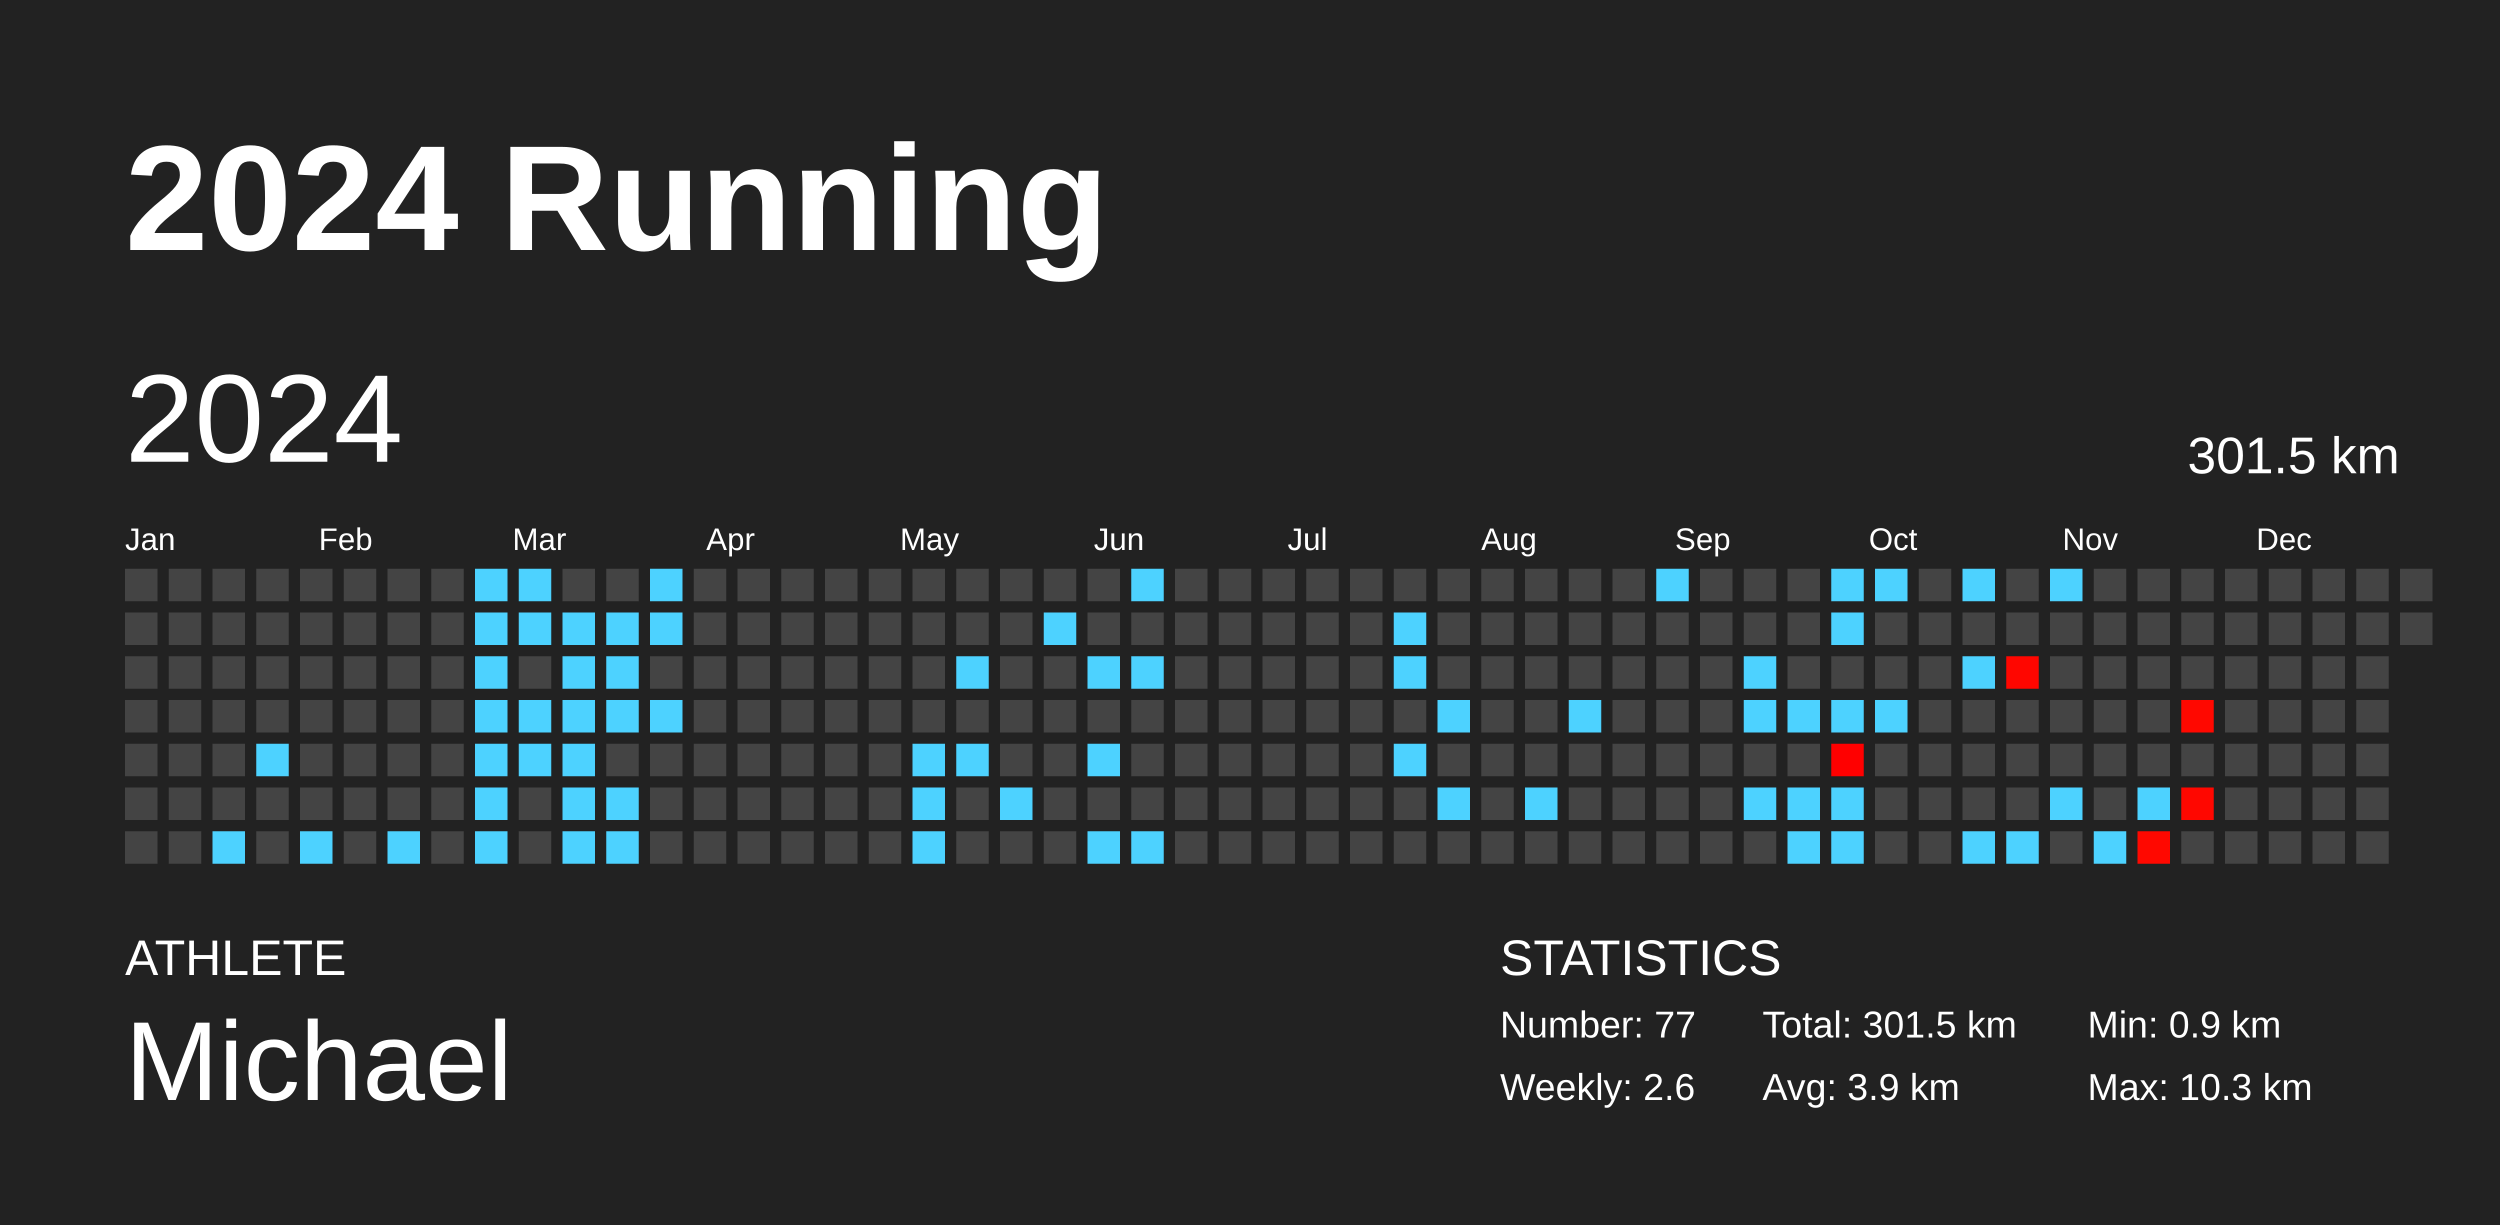
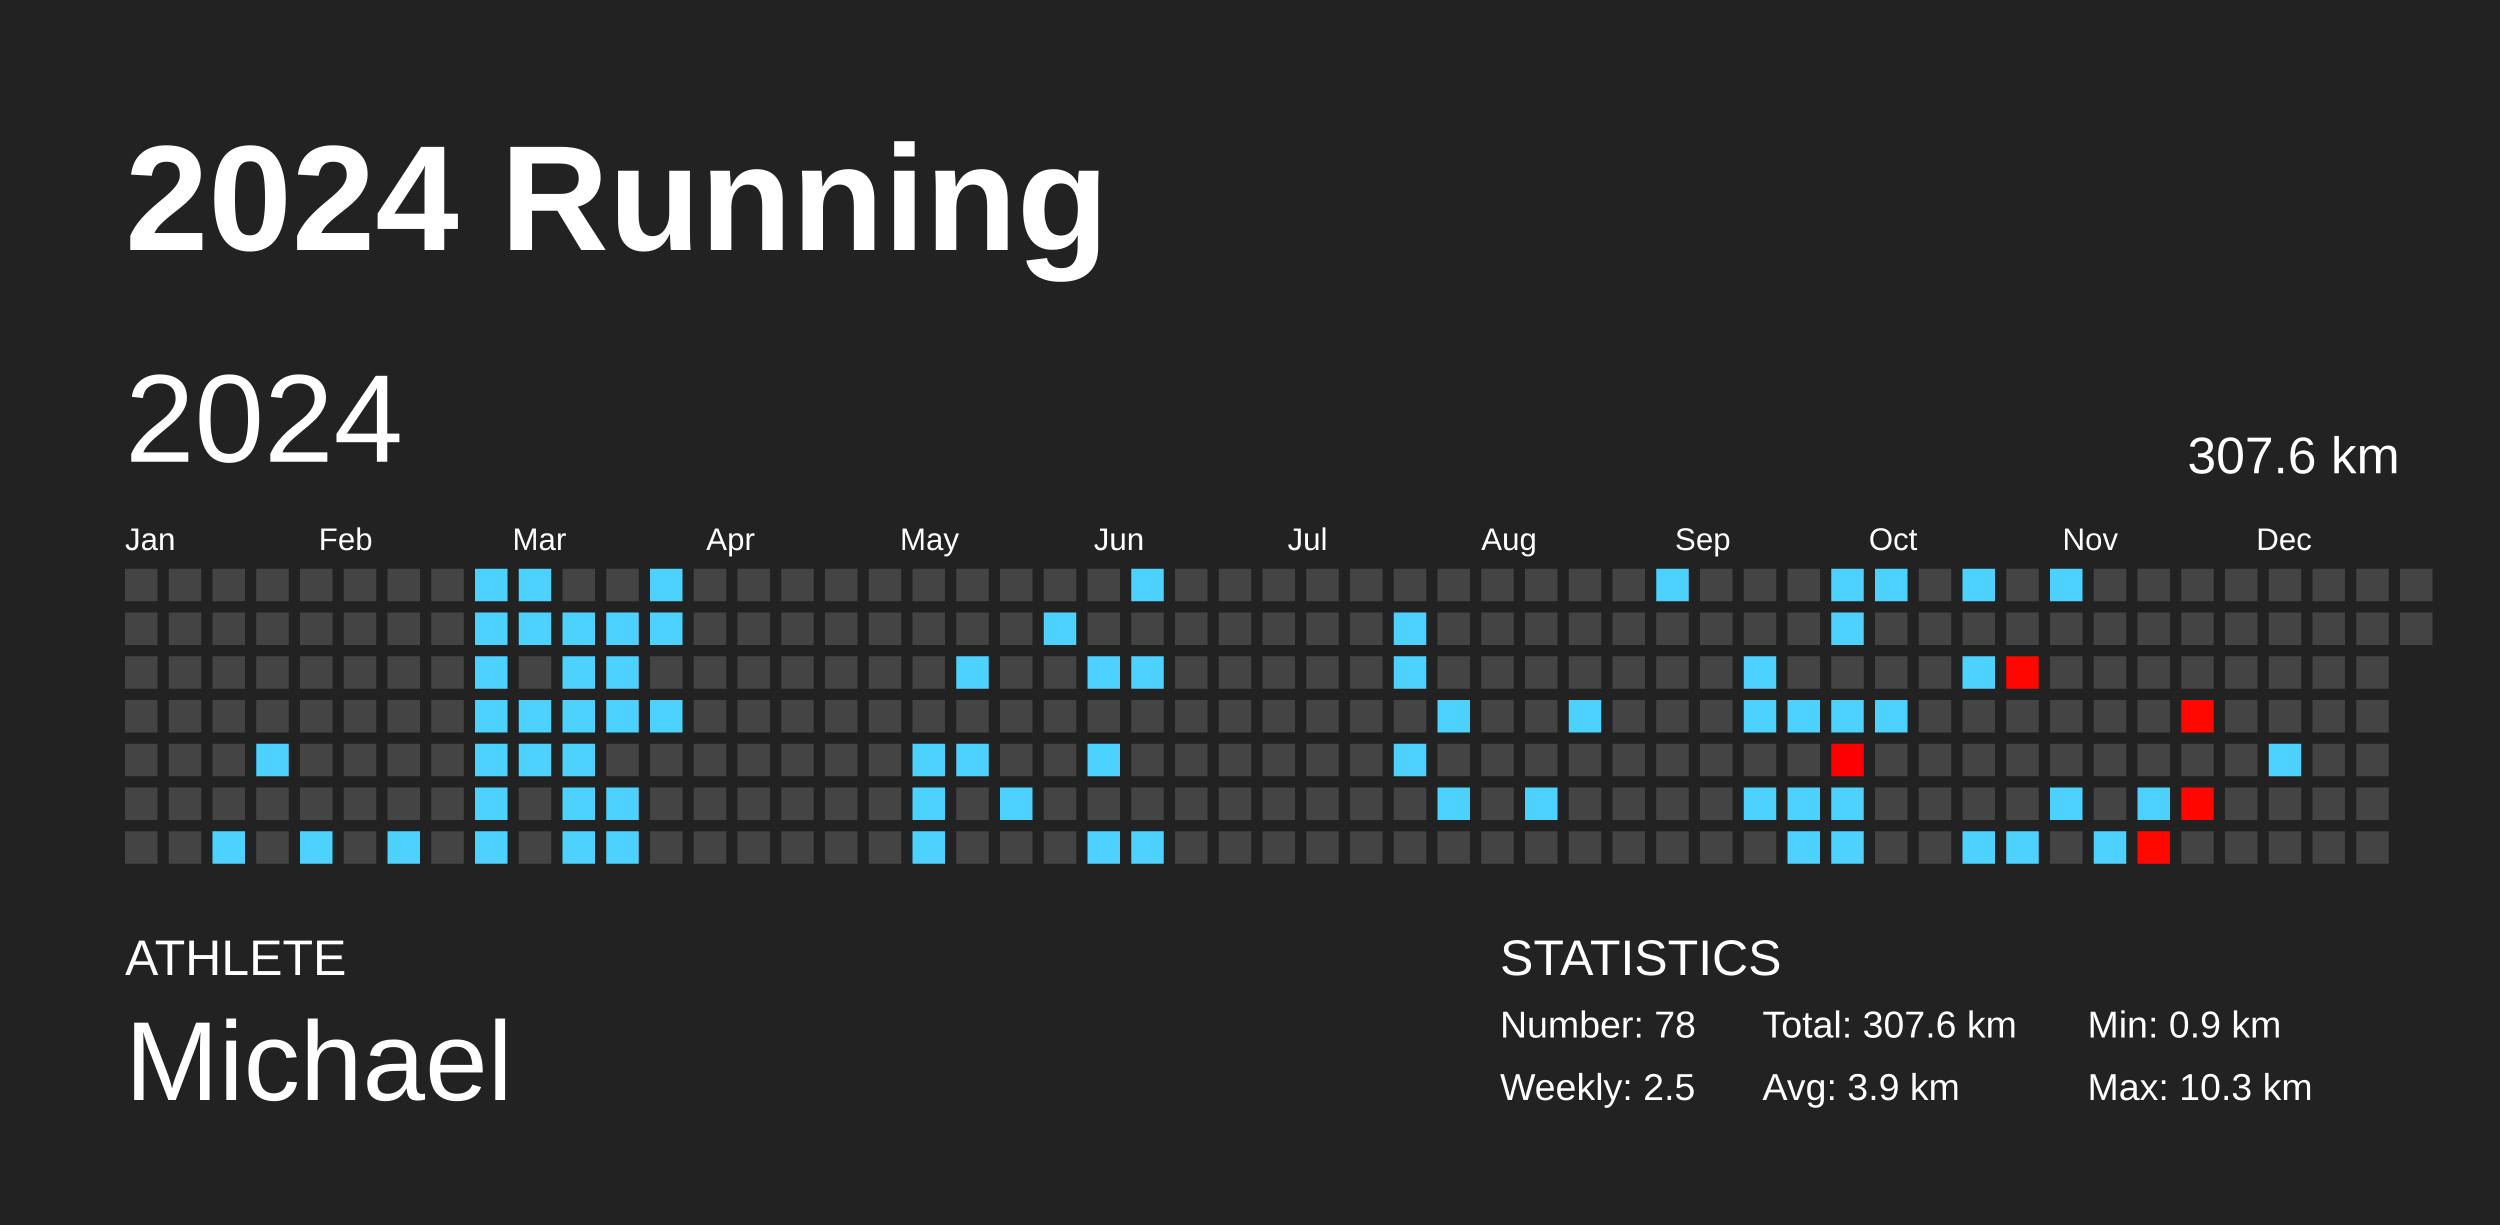
<svg xmlns="http://www.w3.org/2000/svg" baseProfile="full" height="98mm" version="1.1" viewBox="0,0,200,98" width="200mm">
  <defs />
  <rect fill="#222222" height="98" width="200" x="0" y="0" />
  <text fill="#FFFFFF" style="font-size:12px; font-family:Arial; font-weight:bold;" x="10" y="20">2024 Running</text>
  <text fill="#FFFFFF" style="font-size:4px; font-family:Arial" x="10" y="78">ATHLETE</text>
  <text fill="#FFFFFF" style="font-size:9px; font-family:Arial" x="10" y="88">Michael</text>
  <text fill="#FFFFFF" style="font-size:4px; font-family:Arial" x="120" y="78">STATISTICS</text>
-   <text fill="#FFFFFF" style="font-size:3px; font-family:Arial" x="120" y="83">Number: 77</text>
-   <text fill="#FFFFFF" style="font-size:3px; font-family:Arial" x="120" y="88">Weekly: 2.6</text>
-   <text fill="#FFFFFF" style="font-size:3px; font-family:Arial" x="141" y="83">Total: 301.5 km</text>
+   <text fill="#FFFFFF" style="font-size:3px; font-family:Arial" x="120" y="83">Number: 78</text>
+   <text fill="#FFFFFF" style="font-size:3px; font-family:Arial" x="120" y="88">Weekly: 2.5</text>
+   <text fill="#FFFFFF" style="font-size:3px; font-family:Arial" x="141" y="83">Total: 307.6 km</text>
  <text fill="#FFFFFF" style="font-size:3px; font-family:Arial" x="141" y="88">Avg: 3.9 km</text>
  <text fill="#FFFFFF" style="font-size:3px; font-family:Arial" x="167" y="83">Min: 0.9 km</text>
  <text fill="#FFFFFF" style="font-size:3px; font-family:Arial" x="167" y="88">Max: 10.3 km</text>
  <text dominant-baseline="hanging" fill="#FFFFFF" style="font-size:10.0px; font-family:Arial;" x="10" y="30">2024</text>
-   <text dominant-baseline="hanging" fill="#FFFFFF" style="font-size:4.125px; font-family:Arial;" x="175" y="35">301.5 km</text>
+   <text dominant-baseline="hanging" fill="#FFFFFF" style="font-size:4.125px; font-family:Arial;" x="175" y="35">307.6 km</text>
  <text fill="#FFFFFF" style="font-size:2.5px; font-family:Arial" x="10.0" y="44">Jan</text>
  <text fill="#FFFFFF" style="font-size:2.5px; font-family:Arial" x="25.5" y="44">Feb</text>
  <text fill="#FFFFFF" style="font-size:2.5px; font-family:Arial" x="41.0" y="44">Mar</text>
  <text fill="#FFFFFF" style="font-size:2.5px; font-family:Arial" x="56.5" y="44">Apr</text>
  <text fill="#FFFFFF" style="font-size:2.5px; font-family:Arial" x="72.0" y="44">May</text>
  <text fill="#FFFFFF" style="font-size:2.5px; font-family:Arial" x="87.5" y="44">Jun</text>
  <text fill="#FFFFFF" style="font-size:2.5px; font-family:Arial" x="103.0" y="44">Jul</text>
  <text fill="#FFFFFF" style="font-size:2.5px; font-family:Arial" x="118.5" y="44">Aug</text>
  <text fill="#FFFFFF" style="font-size:2.5px; font-family:Arial" x="134.0" y="44">Sep</text>
  <text fill="#FFFFFF" style="font-size:2.5px; font-family:Arial" x="149.5" y="44">Oct</text>
  <text fill="#FFFFFF" style="font-size:2.5px; font-family:Arial" x="165.0" y="44">Nov</text>
  <text fill="#FFFFFF" style="font-size:2.5px; font-family:Arial" x="180.5" y="44">Dec</text>
  <rect fill="#444444" height="2.6" width="2.6" x="10.0" y="45.5" />
  <rect fill="#444444" height="2.6" width="2.6" x="10.0" y="49.0" />
  <rect fill="#444444" height="2.6" width="2.6" x="10.0" y="52.5" />
  <rect fill="#444444" height="2.6" width="2.6" x="10.0" y="56.0" />
  <rect fill="#444444" height="2.6" width="2.6" x="10.0" y="59.5" />
  <rect fill="#444444" height="2.6" width="2.6" x="10.0" y="63.0" />
  <rect fill="#444444" height="2.6" width="2.6" x="10.0" y="66.5" />
  <rect fill="#444444" height="2.6" width="2.6" x="13.5" y="45.5" />
  <rect fill="#444444" height="2.6" width="2.6" x="13.5" y="49.0" />
  <rect fill="#444444" height="2.6" width="2.6" x="13.5" y="52.5" />
  <rect fill="#444444" height="2.6" width="2.6" x="13.5" y="56.0" />
  <rect fill="#444444" height="2.6" width="2.6" x="13.5" y="59.5" />
  <rect fill="#444444" height="2.6" width="2.6" x="13.5" y="63.0" />
  <rect fill="#444444" height="2.6" width="2.6" x="13.5" y="66.5" />
  <rect fill="#444444" height="2.6" width="2.6" x="17.0" y="45.5" />
  <rect fill="#444444" height="2.6" width="2.6" x="17.0" y="49.0" />
  <rect fill="#444444" height="2.6" width="2.6" x="17.0" y="52.5" />
  <rect fill="#444444" height="2.6" width="2.6" x="17.0" y="56.0" />
  <rect fill="#444444" height="2.6" width="2.6" x="17.0" y="59.5" />
  <rect fill="#444444" height="2.6" width="2.6" x="17.0" y="63.0" />
  <rect fill="#4dd2ff" height="2.6" width="2.6" x="17.0" y="66.5" />
  <rect fill="#444444" height="2.6" width="2.6" x="20.5" y="45.5" />
  <rect fill="#444444" height="2.6" width="2.6" x="20.5" y="49.0" />
  <rect fill="#444444" height="2.6" width="2.6" x="20.5" y="52.5" />
  <rect fill="#444444" height="2.6" width="2.6" x="20.5" y="56.0" />
  <rect fill="#4dd2ff" height="2.6" width="2.6" x="20.5" y="59.5" />
  <rect fill="#444444" height="2.6" width="2.6" x="20.5" y="63.0" />
  <rect fill="#444444" height="2.6" width="2.6" x="20.5" y="66.5" />
  <rect fill="#444444" height="2.6" width="2.6" x="24.0" y="45.5" />
  <rect fill="#444444" height="2.6" width="2.6" x="24.0" y="49.0" />
  <rect fill="#444444" height="2.6" width="2.6" x="24.0" y="52.5" />
  <rect fill="#444444" height="2.6" width="2.6" x="24.0" y="56.0" />
  <rect fill="#444444" height="2.6" width="2.6" x="24.0" y="59.5" />
  <rect fill="#444444" height="2.6" width="2.6" x="24.0" y="63.0" />
  <rect fill="#4dd2ff" height="2.6" width="2.6" x="24.0" y="66.5" />
  <rect fill="#444444" height="2.6" width="2.6" x="27.5" y="45.5" />
  <rect fill="#444444" height="2.6" width="2.6" x="27.5" y="49.0" />
  <rect fill="#444444" height="2.6" width="2.6" x="27.5" y="52.5" />
  <rect fill="#444444" height="2.6" width="2.6" x="27.5" y="56.0" />
  <rect fill="#444444" height="2.6" width="2.6" x="27.5" y="59.5" />
  <rect fill="#444444" height="2.6" width="2.6" x="27.5" y="63.0" />
  <rect fill="#444444" height="2.6" width="2.6" x="27.5" y="66.5" />
  <rect fill="#444444" height="2.6" width="2.6" x="31.0" y="45.5" />
  <rect fill="#444444" height="2.6" width="2.6" x="31.0" y="49.0" />
  <rect fill="#444444" height="2.6" width="2.6" x="31.0" y="52.5" />
  <rect fill="#444444" height="2.6" width="2.6" x="31.0" y="56.0" />
  <rect fill="#444444" height="2.6" width="2.6" x="31.0" y="59.5" />
  <rect fill="#444444" height="2.6" width="2.6" x="31.0" y="63.0" />
  <rect fill="#4dd2ff" height="2.6" width="2.6" x="31.0" y="66.5" />
  <rect fill="#444444" height="2.6" width="2.6" x="34.5" y="45.5" />
  <rect fill="#444444" height="2.6" width="2.6" x="34.5" y="49.0" />
  <rect fill="#444444" height="2.6" width="2.6" x="34.5" y="52.5" />
  <rect fill="#444444" height="2.6" width="2.6" x="34.5" y="56.0" />
  <rect fill="#444444" height="2.6" width="2.6" x="34.5" y="59.5" />
  <rect fill="#444444" height="2.6" width="2.6" x="34.5" y="63.0" />
  <rect fill="#444444" height="2.6" width="2.6" x="34.5" y="66.5" />
  <rect fill="#4dd2ff" height="2.6" width="2.6" x="38.0" y="45.5" />
  <rect fill="#4dd2ff" height="2.6" width="2.6" x="38.0" y="49.0" />
  <rect fill="#4dd2ff" height="2.6" width="2.6" x="38.0" y="52.5" />
  <rect fill="#4dd2ff" height="2.6" width="2.6" x="38.0" y="56.0" />
  <rect fill="#4dd2ff" height="2.6" width="2.6" x="38.0" y="59.5" />
  <rect fill="#4dd2ff" height="2.6" width="2.6" x="38.0" y="63.0" />
  <rect fill="#4dd2ff" height="2.6" width="2.6" x="38.0" y="66.5" />
  <rect fill="#4dd2ff" height="2.6" width="2.6" x="41.5" y="45.5" />
  <rect fill="#4dd2ff" height="2.6" width="2.6" x="41.5" y="49.0" />
  <rect fill="#444444" height="2.6" width="2.6" x="41.5" y="52.5" />
  <rect fill="#4dd2ff" height="2.6" width="2.6" x="41.5" y="56.0" />
  <rect fill="#4dd2ff" height="2.6" width="2.6" x="41.5" y="59.5" />
  <rect fill="#444444" height="2.6" width="2.6" x="41.5" y="63.0" />
  <rect fill="#444444" height="2.6" width="2.6" x="41.5" y="66.5" />
  <rect fill="#444444" height="2.6" width="2.6" x="45.0" y="45.5" />
  <rect fill="#4dd2ff" height="2.6" width="2.6" x="45.0" y="49.0" />
  <rect fill="#4dd2ff" height="2.6" width="2.6" x="45.0" y="52.5" />
  <rect fill="#4dd2ff" height="2.6" width="2.6" x="45.0" y="56.0" />
  <rect fill="#4dd2ff" height="2.6" width="2.6" x="45.0" y="59.5" />
  <rect fill="#4dd2ff" height="2.6" width="2.6" x="45.0" y="63.0" />
  <rect fill="#4dd2ff" height="2.6" width="2.6" x="45.0" y="66.5" />
  <rect fill="#444444" height="2.6" width="2.6" x="48.5" y="45.5" />
  <rect fill="#4dd2ff" height="2.6" width="2.6" x="48.5" y="49.0" />
  <rect fill="#4dd2ff" height="2.6" width="2.6" x="48.5" y="52.5" />
  <rect fill="#4dd2ff" height="2.6" width="2.6" x="48.5" y="56.0" />
  <rect fill="#444444" height="2.6" width="2.6" x="48.5" y="59.5" />
  <rect fill="#4dd2ff" height="2.6" width="2.6" x="48.5" y="63.0" />
  <rect fill="#4dd2ff" height="2.6" width="2.6" x="48.5" y="66.5" />
  <rect fill="#4dd2ff" height="2.6" width="2.6" x="52.0" y="45.5" />
  <rect fill="#4dd2ff" height="2.6" width="2.6" x="52.0" y="49.0" />
  <rect fill="#444444" height="2.6" width="2.6" x="52.0" y="52.5" />
  <rect fill="#4dd2ff" height="2.6" width="2.6" x="52.0" y="56.0" />
  <rect fill="#444444" height="2.6" width="2.6" x="52.0" y="59.5" />
  <rect fill="#444444" height="2.6" width="2.6" x="52.0" y="63.0" />
  <rect fill="#444444" height="2.6" width="2.6" x="52.0" y="66.5" />
  <rect fill="#444444" height="2.6" width="2.6" x="55.5" y="45.5" />
  <rect fill="#444444" height="2.6" width="2.6" x="55.5" y="49.0" />
  <rect fill="#444444" height="2.6" width="2.6" x="55.5" y="52.5" />
  <rect fill="#444444" height="2.6" width="2.6" x="55.5" y="56.0" />
  <rect fill="#444444" height="2.6" width="2.6" x="55.5" y="59.5" />
  <rect fill="#444444" height="2.6" width="2.6" x="55.5" y="63.0" />
  <rect fill="#444444" height="2.6" width="2.6" x="55.5" y="66.5" />
  <rect fill="#444444" height="2.6" width="2.6" x="59.0" y="45.5" />
  <rect fill="#444444" height="2.6" width="2.6" x="59.0" y="49.0" />
  <rect fill="#444444" height="2.6" width="2.6" x="59.0" y="52.5" />
  <rect fill="#444444" height="2.6" width="2.6" x="59.0" y="56.0" />
  <rect fill="#444444" height="2.6" width="2.6" x="59.0" y="59.5" />
  <rect fill="#444444" height="2.6" width="2.6" x="59.0" y="63.0" />
  <rect fill="#444444" height="2.6" width="2.6" x="59.0" y="66.5" />
  <rect fill="#444444" height="2.6" width="2.6" x="62.5" y="45.5" />
  <rect fill="#444444" height="2.6" width="2.6" x="62.5" y="49.0" />
  <rect fill="#444444" height="2.6" width="2.6" x="62.5" y="52.5" />
  <rect fill="#444444" height="2.6" width="2.6" x="62.5" y="56.0" />
  <rect fill="#444444" height="2.6" width="2.6" x="62.5" y="59.5" />
  <rect fill="#444444" height="2.6" width="2.6" x="62.5" y="63.0" />
  <rect fill="#444444" height="2.6" width="2.6" x="62.5" y="66.5" />
  <rect fill="#444444" height="2.6" width="2.6" x="66.0" y="45.5" />
  <rect fill="#444444" height="2.6" width="2.6" x="66.0" y="49.0" />
  <rect fill="#444444" height="2.6" width="2.6" x="66.0" y="52.5" />
  <rect fill="#444444" height="2.6" width="2.6" x="66.0" y="56.0" />
  <rect fill="#444444" height="2.6" width="2.6" x="66.0" y="59.5" />
  <rect fill="#444444" height="2.6" width="2.6" x="66.0" y="63.0" />
  <rect fill="#444444" height="2.6" width="2.6" x="66.0" y="66.5" />
  <rect fill="#444444" height="2.6" width="2.6" x="69.5" y="45.5" />
  <rect fill="#444444" height="2.6" width="2.6" x="69.5" y="49.0" />
  <rect fill="#444444" height="2.6" width="2.6" x="69.5" y="52.5" />
  <rect fill="#444444" height="2.6" width="2.6" x="69.5" y="56.0" />
  <rect fill="#444444" height="2.6" width="2.6" x="69.5" y="59.5" />
  <rect fill="#444444" height="2.6" width="2.6" x="69.5" y="63.0" />
  <rect fill="#444444" height="2.6" width="2.6" x="69.5" y="66.5" />
  <rect fill="#444444" height="2.6" width="2.6" x="73.0" y="45.5" />
  <rect fill="#444444" height="2.6" width="2.6" x="73.0" y="49.0" />
  <rect fill="#444444" height="2.6" width="2.6" x="73.0" y="52.5" />
  <rect fill="#444444" height="2.6" width="2.6" x="73.0" y="56.0" />
  <rect fill="#4dd2ff" height="2.6" width="2.6" x="73.0" y="59.5" />
  <rect fill="#4dd2ff" height="2.6" width="2.6" x="73.0" y="63.0" />
  <rect fill="#4dd2ff" height="2.6" width="2.6" x="73.0" y="66.5" />
  <rect fill="#444444" height="2.6" width="2.6" x="76.5" y="45.5" />
  <rect fill="#444444" height="2.6" width="2.6" x="76.5" y="49.0" />
  <rect fill="#4dd2ff" height="2.6" width="2.6" x="76.5" y="52.5" />
  <rect fill="#444444" height="2.6" width="2.6" x="76.5" y="56.0" />
  <rect fill="#4dd2ff" height="2.6" width="2.6" x="76.5" y="59.5" />
  <rect fill="#444444" height="2.6" width="2.6" x="76.5" y="63.0" />
  <rect fill="#444444" height="2.6" width="2.6" x="76.5" y="66.5" />
  <rect fill="#444444" height="2.6" width="2.6" x="80.0" y="45.5" />
  <rect fill="#444444" height="2.6" width="2.6" x="80.0" y="49.0" />
  <rect fill="#444444" height="2.6" width="2.6" x="80.0" y="52.5" />
  <rect fill="#444444" height="2.6" width="2.6" x="80.0" y="56.0" />
  <rect fill="#444444" height="2.6" width="2.6" x="80.0" y="59.5" />
  <rect fill="#4dd2ff" height="2.6" width="2.6" x="80.0" y="63.0" />
  <rect fill="#444444" height="2.6" width="2.6" x="80.0" y="66.5" />
  <rect fill="#444444" height="2.6" width="2.6" x="83.5" y="45.5" />
  <rect fill="#4dd2ff" height="2.6" width="2.6" x="83.5" y="49.0" />
  <rect fill="#444444" height="2.6" width="2.6" x="83.5" y="52.5" />
  <rect fill="#444444" height="2.6" width="2.6" x="83.5" y="56.0" />
  <rect fill="#444444" height="2.6" width="2.6" x="83.5" y="59.5" />
  <rect fill="#444444" height="2.6" width="2.6" x="83.5" y="63.0" />
  <rect fill="#444444" height="2.6" width="2.6" x="83.5" y="66.5" />
  <rect fill="#444444" height="2.6" width="2.6" x="87.0" y="45.5" />
  <rect fill="#444444" height="2.6" width="2.6" x="87.0" y="49.0" />
  <rect fill="#4dd2ff" height="2.6" width="2.6" x="87.0" y="52.5" />
  <rect fill="#444444" height="2.6" width="2.6" x="87.0" y="56.0" />
  <rect fill="#4dd2ff" height="2.6" width="2.6" x="87.0" y="59.5" />
  <rect fill="#444444" height="2.6" width="2.6" x="87.0" y="63.0" />
  <rect fill="#4dd2ff" height="2.6" width="2.6" x="87.0" y="66.5" />
  <rect fill="#4dd2ff" height="2.6" width="2.6" x="90.5" y="45.5" />
  <rect fill="#444444" height="2.6" width="2.6" x="90.5" y="49.0" />
  <rect fill="#4dd2ff" height="2.6" width="2.6" x="90.5" y="52.5" />
  <rect fill="#444444" height="2.6" width="2.6" x="90.5" y="56.0" />
  <rect fill="#444444" height="2.6" width="2.6" x="90.5" y="59.5" />
  <rect fill="#444444" height="2.6" width="2.6" x="90.5" y="63.0" />
  <rect fill="#4dd2ff" height="2.6" width="2.6" x="90.5" y="66.5" />
  <rect fill="#444444" height="2.6" width="2.6" x="94.0" y="45.5" />
  <rect fill="#444444" height="2.6" width="2.6" x="94.0" y="49.0" />
  <rect fill="#444444" height="2.6" width="2.6" x="94.0" y="52.5" />
  <rect fill="#444444" height="2.6" width="2.6" x="94.0" y="56.0" />
  <rect fill="#444444" height="2.6" width="2.6" x="94.0" y="59.5" />
  <rect fill="#444444" height="2.6" width="2.6" x="94.0" y="63.0" />
  <rect fill="#444444" height="2.6" width="2.6" x="94.0" y="66.5" />
  <rect fill="#444444" height="2.6" width="2.6" x="97.5" y="45.5" />
  <rect fill="#444444" height="2.6" width="2.6" x="97.5" y="49.0" />
  <rect fill="#444444" height="2.6" width="2.6" x="97.5" y="52.5" />
  <rect fill="#444444" height="2.6" width="2.6" x="97.5" y="56.0" />
  <rect fill="#444444" height="2.6" width="2.6" x="97.5" y="59.5" />
  <rect fill="#444444" height="2.6" width="2.6" x="97.5" y="63.0" />
  <rect fill="#444444" height="2.6" width="2.6" x="97.5" y="66.5" />
  <rect fill="#444444" height="2.6" width="2.6" x="101.0" y="45.5" />
  <rect fill="#444444" height="2.6" width="2.6" x="101.0" y="49.0" />
  <rect fill="#444444" height="2.6" width="2.6" x="101.0" y="52.5" />
  <rect fill="#444444" height="2.6" width="2.6" x="101.0" y="56.0" />
  <rect fill="#444444" height="2.6" width="2.6" x="101.0" y="59.5" />
  <rect fill="#444444" height="2.6" width="2.6" x="101.0" y="63.0" />
  <rect fill="#444444" height="2.6" width="2.6" x="101.0" y="66.5" />
  <rect fill="#444444" height="2.6" width="2.6" x="104.5" y="45.5" />
  <rect fill="#444444" height="2.6" width="2.6" x="104.5" y="49.0" />
  <rect fill="#444444" height="2.6" width="2.6" x="104.5" y="52.5" />
  <rect fill="#444444" height="2.6" width="2.6" x="104.5" y="56.0" />
  <rect fill="#444444" height="2.6" width="2.6" x="104.5" y="59.5" />
  <rect fill="#444444" height="2.6" width="2.6" x="104.5" y="63.0" />
  <rect fill="#444444" height="2.6" width="2.6" x="104.5" y="66.5" />
  <rect fill="#444444" height="2.6" width="2.6" x="108.0" y="45.5" />
  <rect fill="#444444" height="2.6" width="2.6" x="108.0" y="49.0" />
  <rect fill="#444444" height="2.6" width="2.6" x="108.0" y="52.5" />
  <rect fill="#444444" height="2.6" width="2.6" x="108.0" y="56.0" />
  <rect fill="#444444" height="2.6" width="2.6" x="108.0" y="59.5" />
  <rect fill="#444444" height="2.6" width="2.6" x="108.0" y="63.0" />
  <rect fill="#444444" height="2.6" width="2.6" x="108.0" y="66.5" />
  <rect fill="#444444" height="2.6" width="2.6" x="111.5" y="45.5" />
  <rect fill="#4dd2ff" height="2.6" width="2.6" x="111.5" y="49.0" />
  <rect fill="#4dd2ff" height="2.6" width="2.6" x="111.5" y="52.5" />
  <rect fill="#444444" height="2.6" width="2.6" x="111.5" y="56.0" />
  <rect fill="#4dd2ff" height="2.6" width="2.6" x="111.5" y="59.5" />
  <rect fill="#444444" height="2.6" width="2.6" x="111.5" y="63.0" />
  <rect fill="#444444" height="2.6" width="2.6" x="111.5" y="66.5" />
  <rect fill="#444444" height="2.6" width="2.6" x="115.0" y="45.5" />
  <rect fill="#444444" height="2.6" width="2.6" x="115.0" y="49.0" />
  <rect fill="#444444" height="2.6" width="2.6" x="115.0" y="52.5" />
  <rect fill="#4dd2ff" height="2.6" width="2.6" x="115.0" y="56.0" />
  <rect fill="#444444" height="2.6" width="2.6" x="115.0" y="59.5" />
  <rect fill="#4dd2ff" height="2.6" width="2.6" x="115.0" y="63.0" />
  <rect fill="#444444" height="2.6" width="2.6" x="115.0" y="66.5" />
  <rect fill="#444444" height="2.6" width="2.6" x="118.5" y="45.5" />
  <rect fill="#444444" height="2.6" width="2.6" x="118.5" y="49.0" />
  <rect fill="#444444" height="2.6" width="2.6" x="118.5" y="52.5" />
  <rect fill="#444444" height="2.6" width="2.6" x="118.5" y="56.0" />
  <rect fill="#444444" height="2.6" width="2.6" x="118.5" y="59.5" />
  <rect fill="#444444" height="2.6" width="2.6" x="118.5" y="63.0" />
  <rect fill="#444444" height="2.6" width="2.6" x="118.5" y="66.5" />
  <rect fill="#444444" height="2.6" width="2.6" x="122.0" y="45.5" />
  <rect fill="#444444" height="2.6" width="2.6" x="122.0" y="49.0" />
  <rect fill="#444444" height="2.6" width="2.6" x="122.0" y="52.5" />
  <rect fill="#444444" height="2.6" width="2.6" x="122.0" y="56.0" />
  <rect fill="#444444" height="2.6" width="2.6" x="122.0" y="59.5" />
  <rect fill="#4dd2ff" height="2.6" width="2.6" x="122.0" y="63.0" />
  <rect fill="#444444" height="2.6" width="2.6" x="122.0" y="66.5" />
  <rect fill="#444444" height="2.6" width="2.6" x="125.5" y="45.5" />
  <rect fill="#444444" height="2.6" width="2.6" x="125.5" y="49.0" />
  <rect fill="#444444" height="2.6" width="2.6" x="125.5" y="52.5" />
  <rect fill="#4dd2ff" height="2.6" width="2.6" x="125.5" y="56.0" />
  <rect fill="#444444" height="2.6" width="2.6" x="125.5" y="59.5" />
  <rect fill="#444444" height="2.6" width="2.6" x="125.5" y="63.0" />
  <rect fill="#444444" height="2.6" width="2.6" x="125.5" y="66.5" />
  <rect fill="#444444" height="2.6" width="2.6" x="129.0" y="45.5" />
  <rect fill="#444444" height="2.6" width="2.6" x="129.0" y="49.0" />
  <rect fill="#444444" height="2.6" width="2.6" x="129.0" y="52.5" />
  <rect fill="#444444" height="2.6" width="2.6" x="129.0" y="56.0" />
  <rect fill="#444444" height="2.6" width="2.6" x="129.0" y="59.5" />
  <rect fill="#444444" height="2.6" width="2.6" x="129.0" y="63.0" />
  <rect fill="#444444" height="2.6" width="2.6" x="129.0" y="66.5" />
  <rect fill="#4dd2ff" height="2.6" width="2.6" x="132.5" y="45.5" />
  <rect fill="#444444" height="2.6" width="2.6" x="132.5" y="49.0" />
  <rect fill="#444444" height="2.6" width="2.6" x="132.5" y="52.5" />
  <rect fill="#444444" height="2.6" width="2.6" x="132.5" y="56.0" />
  <rect fill="#444444" height="2.6" width="2.6" x="132.5" y="59.5" />
  <rect fill="#444444" height="2.6" width="2.6" x="132.5" y="63.0" />
  <rect fill="#444444" height="2.6" width="2.6" x="132.5" y="66.5" />
  <rect fill="#444444" height="2.6" width="2.6" x="136.0" y="45.5" />
  <rect fill="#444444" height="2.6" width="2.6" x="136.0" y="49.0" />
  <rect fill="#444444" height="2.6" width="2.6" x="136.0" y="52.5" />
  <rect fill="#444444" height="2.6" width="2.6" x="136.0" y="56.0" />
  <rect fill="#444444" height="2.6" width="2.6" x="136.0" y="59.5" />
  <rect fill="#444444" height="2.6" width="2.6" x="136.0" y="63.0" />
  <rect fill="#444444" height="2.6" width="2.6" x="136.0" y="66.5" />
  <rect fill="#444444" height="2.6" width="2.6" x="139.5" y="45.5" />
  <rect fill="#444444" height="2.6" width="2.6" x="139.5" y="49.0" />
  <rect fill="#4dd2ff" height="2.6" width="2.6" x="139.5" y="52.5" />
  <rect fill="#4dd2ff" height="2.6" width="2.6" x="139.5" y="56.0" />
  <rect fill="#444444" height="2.6" width="2.6" x="139.5" y="59.5" />
  <rect fill="#4dd2ff" height="2.6" width="2.6" x="139.5" y="63.0" />
  <rect fill="#444444" height="2.6" width="2.6" x="139.5" y="66.5" />
  <rect fill="#444444" height="2.6" width="2.6" x="143.0" y="45.5" />
  <rect fill="#444444" height="2.6" width="2.6" x="143.0" y="49.0" />
  <rect fill="#444444" height="2.6" width="2.6" x="143.0" y="52.5" />
  <rect fill="#4dd2ff" height="2.6" width="2.6" x="143.0" y="56.0" />
  <rect fill="#444444" height="2.6" width="2.6" x="143.0" y="59.5" />
  <rect fill="#4dd2ff" height="2.6" width="2.6" x="143.0" y="63.0" />
  <rect fill="#4dd2ff" height="2.6" width="2.6" x="143.0" y="66.5" />
  <rect fill="#4dd2ff" height="2.6" width="2.6" x="146.5" y="45.5" />
  <rect fill="#4dd2ff" height="2.6" width="2.6" x="146.5" y="49.0" />
  <rect fill="#444444" height="2.6" width="2.6" x="146.5" y="52.5" />
  <rect fill="#4dd2ff" height="2.6" width="2.6" x="146.5" y="56.0" />
  <rect fill="#ff0000" height="2.6" width="2.6" x="146.5" y="59.5" />
  <rect fill="#4dd2ff" height="2.6" width="2.6" x="146.5" y="63.0" />
  <rect fill="#4dd2ff" height="2.6" width="2.6" x="146.5" y="66.5" />
  <rect fill="#4dd2ff" height="2.6" width="2.6" x="150.0" y="45.5" />
  <rect fill="#444444" height="2.6" width="2.6" x="150.0" y="49.0" />
  <rect fill="#444444" height="2.6" width="2.6" x="150.0" y="52.5" />
  <rect fill="#4dd2ff" height="2.6" width="2.6" x="150.0" y="56.0" />
  <rect fill="#444444" height="2.6" width="2.6" x="150.0" y="59.5" />
  <rect fill="#444444" height="2.6" width="2.6" x="150.0" y="63.0" />
  <rect fill="#444444" height="2.6" width="2.6" x="150.0" y="66.5" />
  <rect fill="#444444" height="2.6" width="2.6" x="153.5" y="45.5" />
  <rect fill="#444444" height="2.6" width="2.6" x="153.5" y="49.0" />
  <rect fill="#444444" height="2.6" width="2.6" x="153.5" y="52.5" />
  <rect fill="#444444" height="2.6" width="2.6" x="153.5" y="56.0" />
  <rect fill="#444444" height="2.6" width="2.6" x="153.5" y="59.5" />
  <rect fill="#444444" height="2.6" width="2.6" x="153.5" y="63.0" />
  <rect fill="#444444" height="2.6" width="2.6" x="153.5" y="66.5" />
  <rect fill="#4dd2ff" height="2.6" width="2.6" x="157.0" y="45.5" />
  <rect fill="#444444" height="2.6" width="2.6" x="157.0" y="49.0" />
  <rect fill="#4dd2ff" height="2.6" width="2.6" x="157.0" y="52.5" />
  <rect fill="#444444" height="2.6" width="2.6" x="157.0" y="56.0" />
  <rect fill="#444444" height="2.6" width="2.6" x="157.0" y="59.5" />
  <rect fill="#444444" height="2.6" width="2.6" x="157.0" y="63.0" />
  <rect fill="#4dd2ff" height="2.6" width="2.6" x="157.0" y="66.5" />
  <rect fill="#444444" height="2.6" width="2.6" x="160.5" y="45.5" />
  <rect fill="#444444" height="2.6" width="2.6" x="160.5" y="49.0" />
  <rect fill="#ff0600" height="2.6" width="2.6" x="160.5" y="52.5" />
  <rect fill="#444444" height="2.6" width="2.6" x="160.5" y="56.0" />
  <rect fill="#444444" height="2.6" width="2.6" x="160.5" y="59.5" />
  <rect fill="#444444" height="2.6" width="2.6" x="160.5" y="63.0" />
  <rect fill="#4dd2ff" height="2.6" width="2.6" x="160.5" y="66.5" />
  <rect fill="#4dd2ff" height="2.6" width="2.6" x="164.0" y="45.5" />
  <rect fill="#444444" height="2.6" width="2.6" x="164.0" y="49.0" />
  <rect fill="#444444" height="2.6" width="2.6" x="164.0" y="52.5" />
  <rect fill="#444444" height="2.6" width="2.6" x="164.0" y="56.0" />
  <rect fill="#444444" height="2.6" width="2.6" x="164.0" y="59.5" />
  <rect fill="#4dd2ff" height="2.6" width="2.6" x="164.0" y="63.0" />
  <rect fill="#444444" height="2.6" width="2.6" x="164.0" y="66.5" />
  <rect fill="#444444" height="2.6" width="2.6" x="167.5" y="45.5" />
  <rect fill="#444444" height="2.6" width="2.6" x="167.5" y="49.0" />
  <rect fill="#444444" height="2.6" width="2.6" x="167.5" y="52.5" />
  <rect fill="#444444" height="2.6" width="2.6" x="167.5" y="56.0" />
  <rect fill="#444444" height="2.6" width="2.6" x="167.5" y="59.5" />
  <rect fill="#444444" height="2.6" width="2.6" x="167.5" y="63.0" />
  <rect fill="#4dd2ff" height="2.6" width="2.6" x="167.5" y="66.5" />
  <rect fill="#444444" height="2.6" width="2.6" x="171.0" y="45.5" />
  <rect fill="#444444" height="2.6" width="2.6" x="171.0" y="49.0" />
  <rect fill="#444444" height="2.6" width="2.6" x="171.0" y="52.5" />
  <rect fill="#444444" height="2.6" width="2.6" x="171.0" y="56.0" />
  <rect fill="#444444" height="2.6" width="2.6" x="171.0" y="59.5" />
  <rect fill="#4dd2ff" height="2.6" width="2.6" x="171.0" y="63.0" />
  <rect fill="#ff0800" height="2.6" width="2.6" x="171.0" y="66.5" />
  <rect fill="#444444" height="2.6" width="2.6" x="174.5" y="45.5" />
  <rect fill="#444444" height="2.6" width="2.6" x="174.5" y="49.0" />
  <rect fill="#444444" height="2.6" width="2.6" x="174.5" y="52.5" />
  <rect fill="#ff0800" height="2.6" width="2.6" x="174.5" y="56.0" />
  <rect fill="#444444" height="2.6" width="2.6" x="174.5" y="59.5" />
  <rect fill="#ff0700" height="2.6" width="2.6" x="174.5" y="63.0" />
  <rect fill="#444444" height="2.6" width="2.6" x="174.5" y="66.5" />
  <rect fill="#444444" height="2.6" width="2.6" x="178.0" y="45.5" />
  <rect fill="#444444" height="2.6" width="2.6" x="178.0" y="49.0" />
  <rect fill="#444444" height="2.6" width="2.6" x="178.0" y="52.5" />
  <rect fill="#444444" height="2.6" width="2.6" x="178.0" y="56.0" />
  <rect fill="#444444" height="2.6" width="2.6" x="178.0" y="59.5" />
  <rect fill="#444444" height="2.6" width="2.6" x="178.0" y="63.0" />
  <rect fill="#444444" height="2.6" width="2.6" x="178.0" y="66.5" />
  <rect fill="#444444" height="2.6" width="2.6" x="181.5" y="45.5" />
  <rect fill="#444444" height="2.6" width="2.6" x="181.5" y="49.0" />
  <rect fill="#444444" height="2.6" width="2.6" x="181.5" y="52.5" />
  <rect fill="#444444" height="2.6" width="2.6" x="181.5" y="56.0" />
-   <rect fill="#444444" height="2.6" width="2.6" x="181.5" y="59.5" />
+   <rect fill="#4dd2ff" height="2.6" width="2.6" x="181.5" y="59.5" />
  <rect fill="#444444" height="2.6" width="2.6" x="181.5" y="63.0" />
  <rect fill="#444444" height="2.6" width="2.6" x="181.5" y="66.5" />
  <rect fill="#444444" height="2.6" width="2.6" x="185.0" y="45.5" />
  <rect fill="#444444" height="2.6" width="2.6" x="185.0" y="49.0" />
  <rect fill="#444444" height="2.6" width="2.6" x="185.0" y="52.5" />
  <rect fill="#444444" height="2.6" width="2.6" x="185.0" y="56.0" />
  <rect fill="#444444" height="2.6" width="2.6" x="185.0" y="59.5" />
  <rect fill="#444444" height="2.6" width="2.6" x="185.0" y="63.0" />
  <rect fill="#444444" height="2.6" width="2.6" x="185.0" y="66.5" />
  <rect fill="#444444" height="2.6" width="2.6" x="188.5" y="45.5" />
  <rect fill="#444444" height="2.6" width="2.6" x="188.5" y="49.0" />
  <rect fill="#444444" height="2.6" width="2.6" x="188.5" y="52.5" />
  <rect fill="#444444" height="2.6" width="2.6" x="188.5" y="56.0" />
  <rect fill="#444444" height="2.6" width="2.6" x="188.5" y="59.5" />
  <rect fill="#444444" height="2.6" width="2.6" x="188.5" y="63.0" />
  <rect fill="#444444" height="2.6" width="2.6" x="188.5" y="66.5" />
  <rect fill="#444444" height="2.6" width="2.6" x="192.0" y="45.5" />
  <rect fill="#444444" height="2.6" width="2.6" x="192.0" y="49.0" />
</svg>
